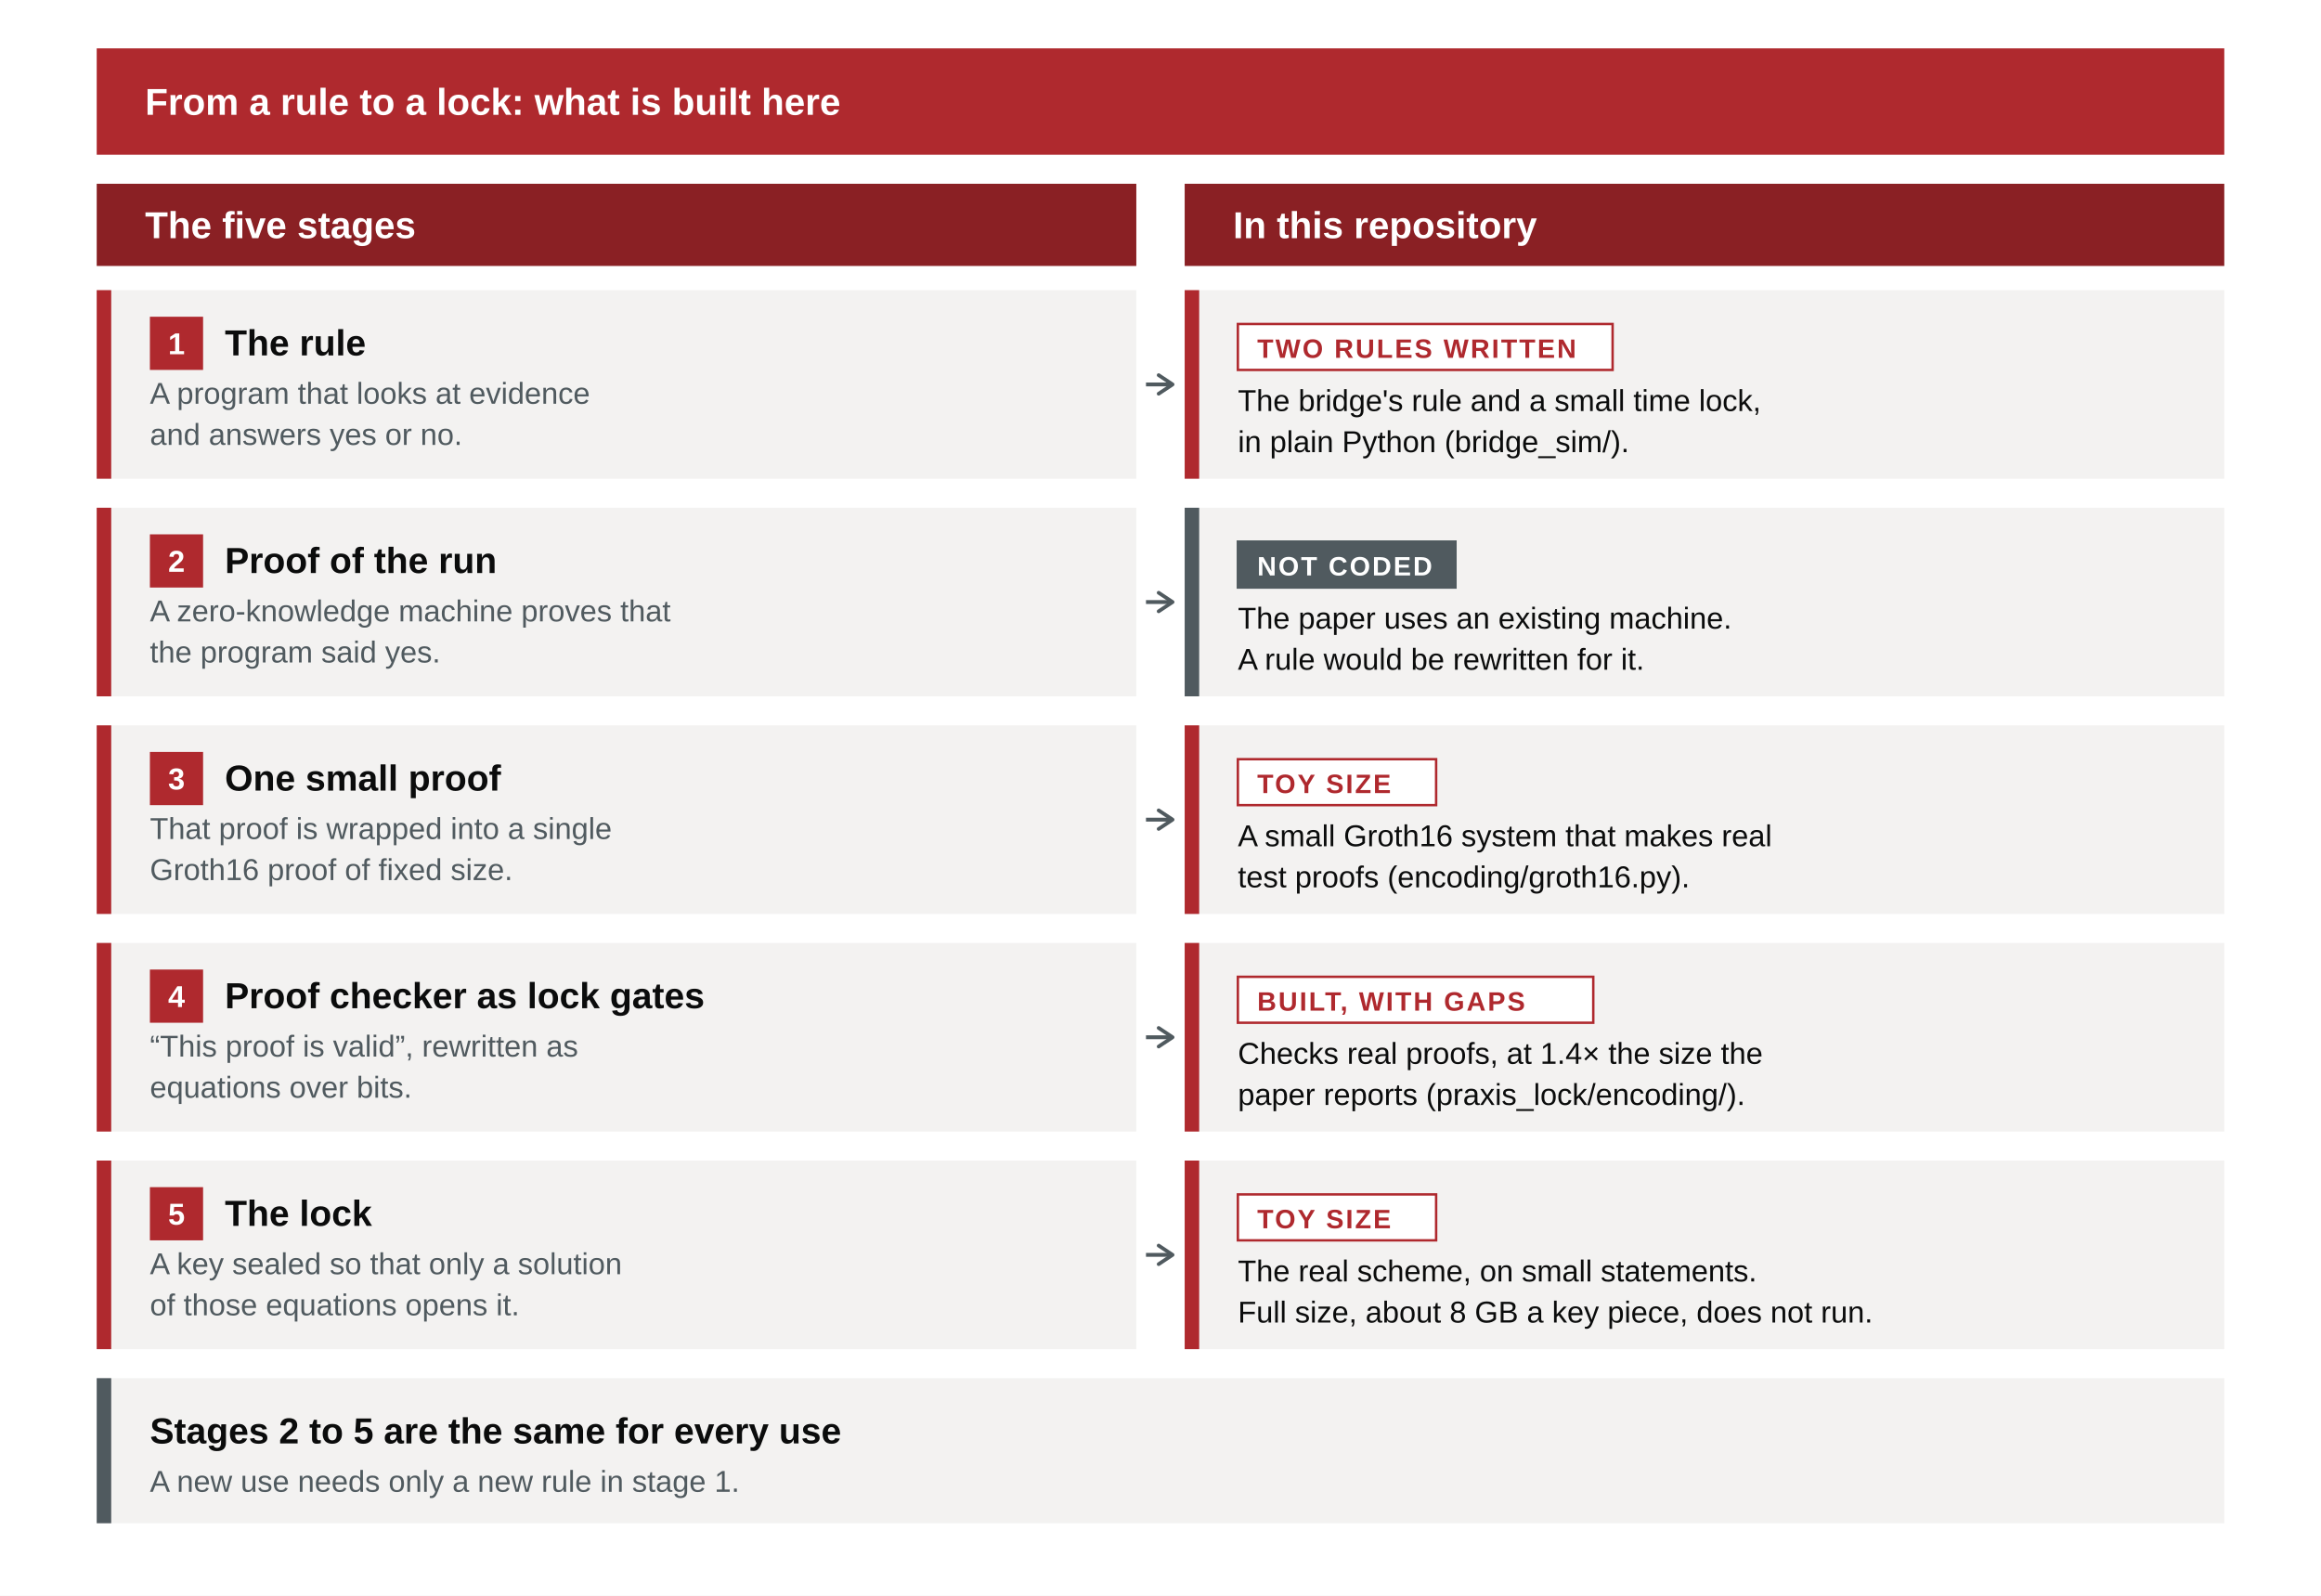
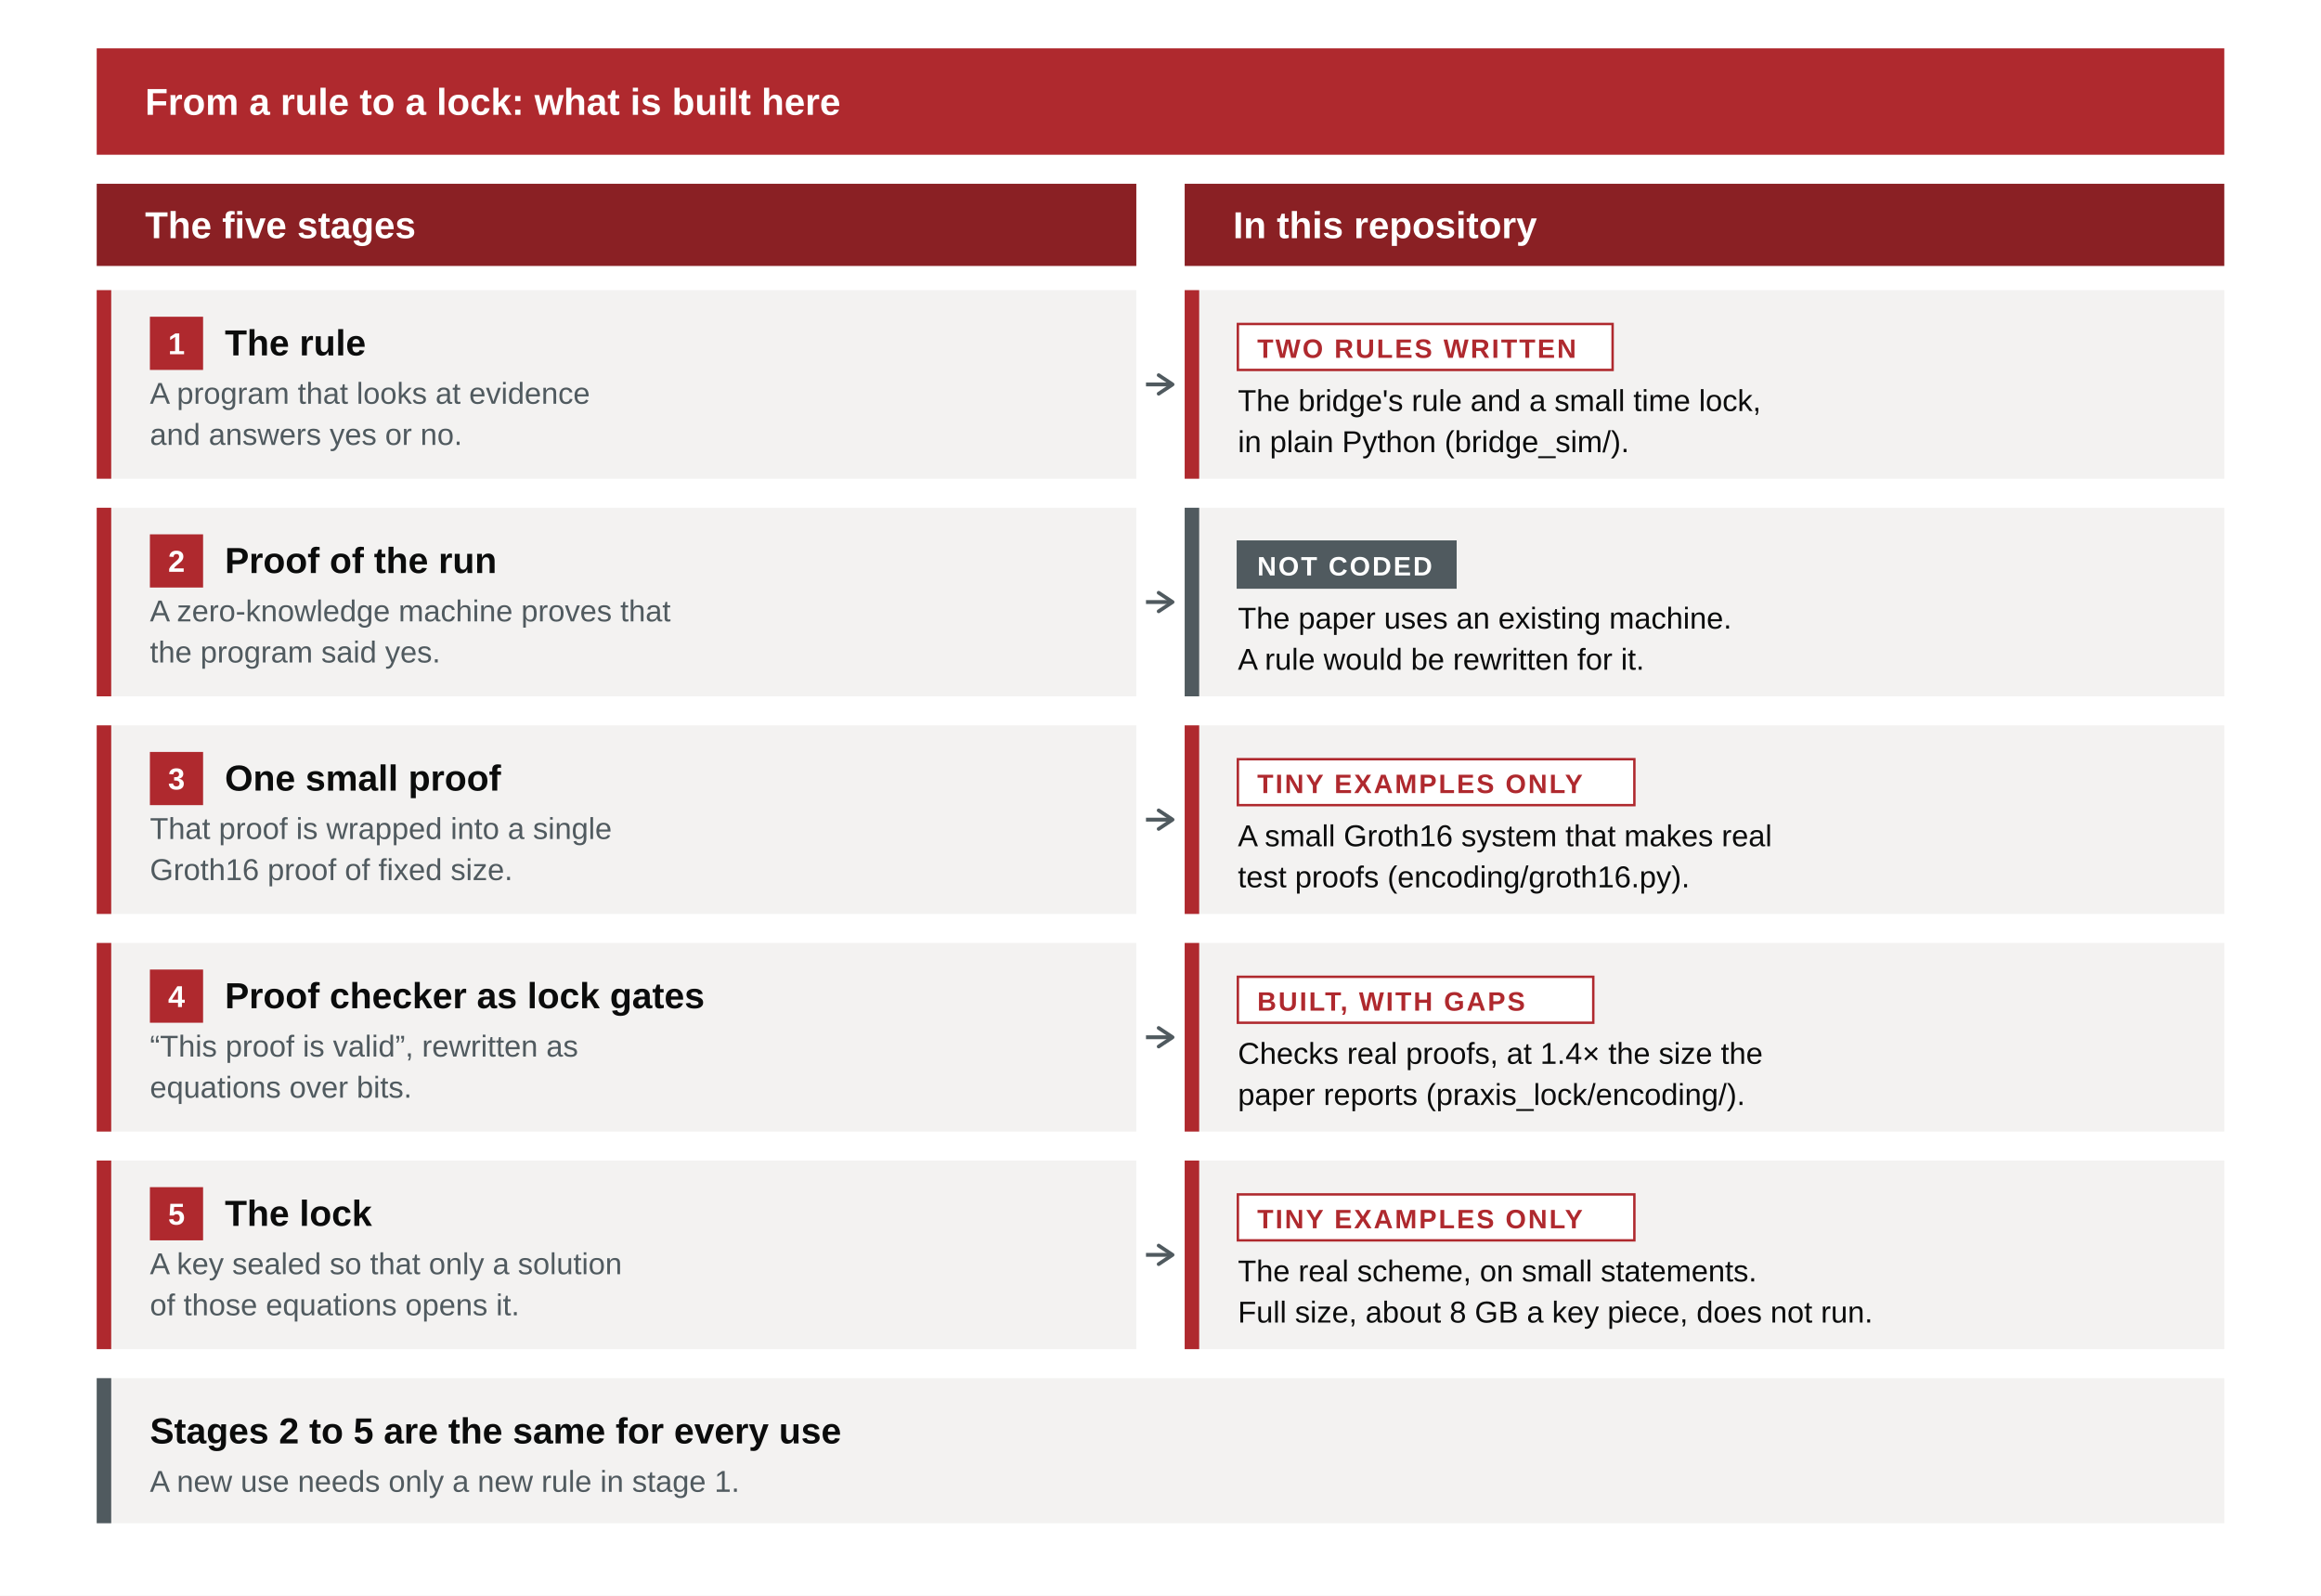
<svg xmlns="http://www.w3.org/2000/svg" viewBox="0 0 960 660" width="960" height="660" role="img" aria-labelledby="t d" font-family="Arial, Helvetica, 'Liberation Sans', sans-serif">
  <defs>
    <marker id="r" viewBox="0 0 10 10" refX="8" refY="5" markerWidth="6" markerHeight="6" orient="auto-start-reverse">
      <path d="M2 1L8 5L2 9" fill="none" stroke="#AF292E" stroke-width="1.6" stroke-linecap="round" stroke-linejoin="round" />
    </marker>
    <marker id="g" viewBox="0 0 10 10" refX="8" refY="5" markerWidth="6" markerHeight="6" orient="auto-start-reverse">
      <path d="M2 1L8 5L2 9" fill="none" stroke="#505A5F" stroke-width="1.6" stroke-linecap="round" stroke-linejoin="round" />
    </marker>
  </defs>
  <rect width="960" height="660" fill="#FFFFFF" />
  <rect x="40" y="20" width="880" height="44" fill="#AF292E" />
  <text x="60" y="47.5" font-size="15.5" fill="#FFFFFF" font-weight="700">From a rule to a lock: what is built here</text>
  <rect x="40" y="76" width="430" height="34" fill="#8A2024" />
  <text x="60" y="98.5" font-size="15.5" fill="#FFFFFF" font-weight="700">The five stages</text>
  <rect x="490" y="76" width="430" height="34" fill="#8A2024" />
  <text x="510" y="98.5" font-size="15.5" fill="#FFFFFF" font-weight="700">In this repository</text>
  <rect x="40" y="120" width="430" height="78" fill="#F3F2F1" />
  <rect x="40" y="120" width="6" height="78" fill="#AF292E" />
  <rect x="62" y="131" width="22" height="22" fill="#AF292E" />
  <text x="73.0" y="146.5" font-size="12.5" fill="#FFFFFF" font-weight="700" text-anchor="middle">1</text>
  <text x="93" y="147" font-size="15" fill="#0B0C0C" font-weight="700">The rule</text>
  <text x="62" y="167" font-size="12.5" fill="#505A5F">A program that looks at evidence</text>
  <text x="62" y="184" font-size="12.5" fill="#505A5F">and answers yes or no.</text>
  <rect x="490" y="120" width="430" height="78" fill="#F3F2F1" />
  <rect x="490" y="120" width="6" height="78" fill="#AF292E" />
  <rect x="512" y="134" width="155" height="19" fill="#FFFFFF" stroke="#AF292E" />
  <text x="520" y="148" font-size="11" fill="#AF292E" font-weight="700" letter-spacing="0.8">TWO RULES WRITTEN</text>
  <text x="512" y="170" font-size="12.5" fill="#0B0C0C">The bridge's rule and a small time lock,</text>
  <text x="512" y="187" font-size="12.5" fill="#0B0C0C">in plain Python (bridge_sim/).</text>
  <line x1="474" y1="159.0" x2="485" y2="159.0" stroke="#505A5F" stroke-width="1.6" marker-end="url(#g)" />
  <rect x="40" y="210" width="430" height="78" fill="#F3F2F1" />
  <rect x="40" y="210" width="6" height="78" fill="#AF292E" />
  <rect x="62" y="221" width="22" height="22" fill="#AF292E" />
  <text x="73.0" y="236.5" font-size="12.5" fill="#FFFFFF" font-weight="700" text-anchor="middle">2</text>
  <text x="93" y="237" font-size="15" fill="#0B0C0C" font-weight="700">Proof of the run</text>
  <text x="62" y="257" font-size="12.5" fill="#505A5F">A zero-knowledge machine proves that</text>
  <text x="62" y="274" font-size="12.5" fill="#505A5F">the program said yes.</text>
  <rect x="490" y="210" width="430" height="78" fill="#F3F2F1" />
  <rect x="490" y="210" width="6" height="78" fill="#505A5F" />
  <rect x="512" y="224" width="90" height="19" fill="#505A5F" stroke="#505A5F" />
  <text x="520" y="238" font-size="11" fill="#FFFFFF" font-weight="700" letter-spacing="0.8">NOT CODED</text>
  <text x="512" y="260" font-size="12.5" fill="#0B0C0C">The paper uses an existing machine.</text>
  <text x="512" y="277" font-size="12.5" fill="#0B0C0C">A rule would be rewritten for it.</text>
  <line x1="474" y1="249.0" x2="485" y2="249.0" stroke="#505A5F" stroke-width="1.6" marker-end="url(#g)" />
  <rect x="40" y="300" width="430" height="78" fill="#F3F2F1" />
  <rect x="40" y="300" width="6" height="78" fill="#AF292E" />
  <rect x="62" y="311" width="22" height="22" fill="#AF292E" />
  <text x="73.0" y="326.5" font-size="12.5" fill="#FFFFFF" font-weight="700" text-anchor="middle">3</text>
  <text x="93" y="327" font-size="15" fill="#0B0C0C" font-weight="700">One small proof</text>
  <text x="62" y="347" font-size="12.5" fill="#505A5F">That proof is wrapped into a single</text>
  <text x="62" y="364" font-size="12.5" fill="#505A5F">Groth16 proof of fixed size.</text>
  <rect x="490" y="300" width="430" height="78" fill="#F3F2F1" />
  <rect x="490" y="300" width="6" height="78" fill="#AF292E" />
-   <rect x="512" y="314" width="82" height="19" fill="#FFFFFF" stroke="#AF292E" />
-   <text x="520" y="328" font-size="11" fill="#AF292E" font-weight="700" letter-spacing="0.8">TOY SIZE</text>
+   <rect x="512" y="314" width="164" height="19" fill="#FFFFFF" stroke="#AF292E" />
+   <text x="520" y="328" font-size="11" fill="#AF292E" font-weight="700" letter-spacing="0.8">TINY EXAMPLES ONLY</text>
  <text x="512" y="350" font-size="12.5" fill="#0B0C0C">A small Groth16 system that makes real</text>
  <text x="512" y="367" font-size="12.5" fill="#0B0C0C">test proofs (encoding/groth16.py).</text>
  <line x1="474" y1="339.0" x2="485" y2="339.0" stroke="#505A5F" stroke-width="1.6" marker-end="url(#g)" />
  <rect x="40" y="390" width="430" height="78" fill="#F3F2F1" />
  <rect x="40" y="390" width="6" height="78" fill="#AF292E" />
  <rect x="62" y="401" width="22" height="22" fill="#AF292E" />
  <text x="73.0" y="416.5" font-size="12.5" fill="#FFFFFF" font-weight="700" text-anchor="middle">4</text>
  <text x="93" y="417" font-size="15" fill="#0B0C0C" font-weight="700">Proof checker as lock gates</text>
  <text x="62" y="437" font-size="12.5" fill="#505A5F">“This proof is valid”, rewritten as</text>
  <text x="62" y="454" font-size="12.5" fill="#505A5F">equations over bits.</text>
  <rect x="490" y="390" width="430" height="78" fill="#F3F2F1" />
  <rect x="490" y="390" width="6" height="78" fill="#AF292E" />
  <rect x="512" y="404" width="147" height="19" fill="#FFFFFF" stroke="#AF292E" />
  <text x="520" y="418" font-size="11" fill="#AF292E" font-weight="700" letter-spacing="0.8">BUILT, WITH GAPS</text>
  <text x="512" y="440" font-size="12.5" fill="#0B0C0C">Checks real proofs, at 1.4× the size the</text>
  <text x="512" y="457" font-size="12.5" fill="#0B0C0C">paper reports (praxis_lock/encoding/).</text>
  <line x1="474" y1="429.0" x2="485" y2="429.0" stroke="#505A5F" stroke-width="1.6" marker-end="url(#g)" />
  <rect x="40" y="480" width="430" height="78" fill="#F3F2F1" />
  <rect x="40" y="480" width="6" height="78" fill="#AF292E" />
  <rect x="62" y="491" width="22" height="22" fill="#AF292E" />
  <text x="73.0" y="506.5" font-size="12.5" fill="#FFFFFF" font-weight="700" text-anchor="middle">5</text>
  <text x="93" y="507" font-size="15" fill="#0B0C0C" font-weight="700">The lock</text>
  <text x="62" y="527" font-size="12.5" fill="#505A5F">A key sealed so that only a solution</text>
  <text x="62" y="544" font-size="12.5" fill="#505A5F">of those equations opens it.</text>
  <rect x="490" y="480" width="430" height="78" fill="#F3F2F1" />
  <rect x="490" y="480" width="6" height="78" fill="#AF292E" />
-   <rect x="512" y="494" width="82" height="19" fill="#FFFFFF" stroke="#AF292E" />
-   <text x="520" y="508" font-size="11" fill="#AF292E" font-weight="700" letter-spacing="0.8">TOY SIZE</text>
+   <rect x="512" y="494" width="164" height="19" fill="#FFFFFF" stroke="#AF292E" />
+   <text x="520" y="508" font-size="11" fill="#AF292E" font-weight="700" letter-spacing="0.8">TINY EXAMPLES ONLY</text>
  <text x="512" y="530" font-size="12.5" fill="#0B0C0C">The real scheme, on small statements.</text>
  <text x="512" y="547" font-size="12.5" fill="#0B0C0C">Full size, about 8 GB a key piece, does not run.</text>
  <line x1="474" y1="519.0" x2="485" y2="519.0" stroke="#505A5F" stroke-width="1.6" marker-end="url(#g)" />
  <rect x="40" y="570" width="880" height="60" fill="#F3F2F1" />
  <rect x="40" y="570" width="6" height="60" fill="#505A5F" />
  <text x="62" y="597" font-size="15" fill="#0B0C0C" font-weight="700">Stages 2 to 5 are the same for every use</text>
  <text x="62" y="617" font-size="12.5" fill="#505A5F">A new use needs only a new rule in stage 1.</text>
</svg>
